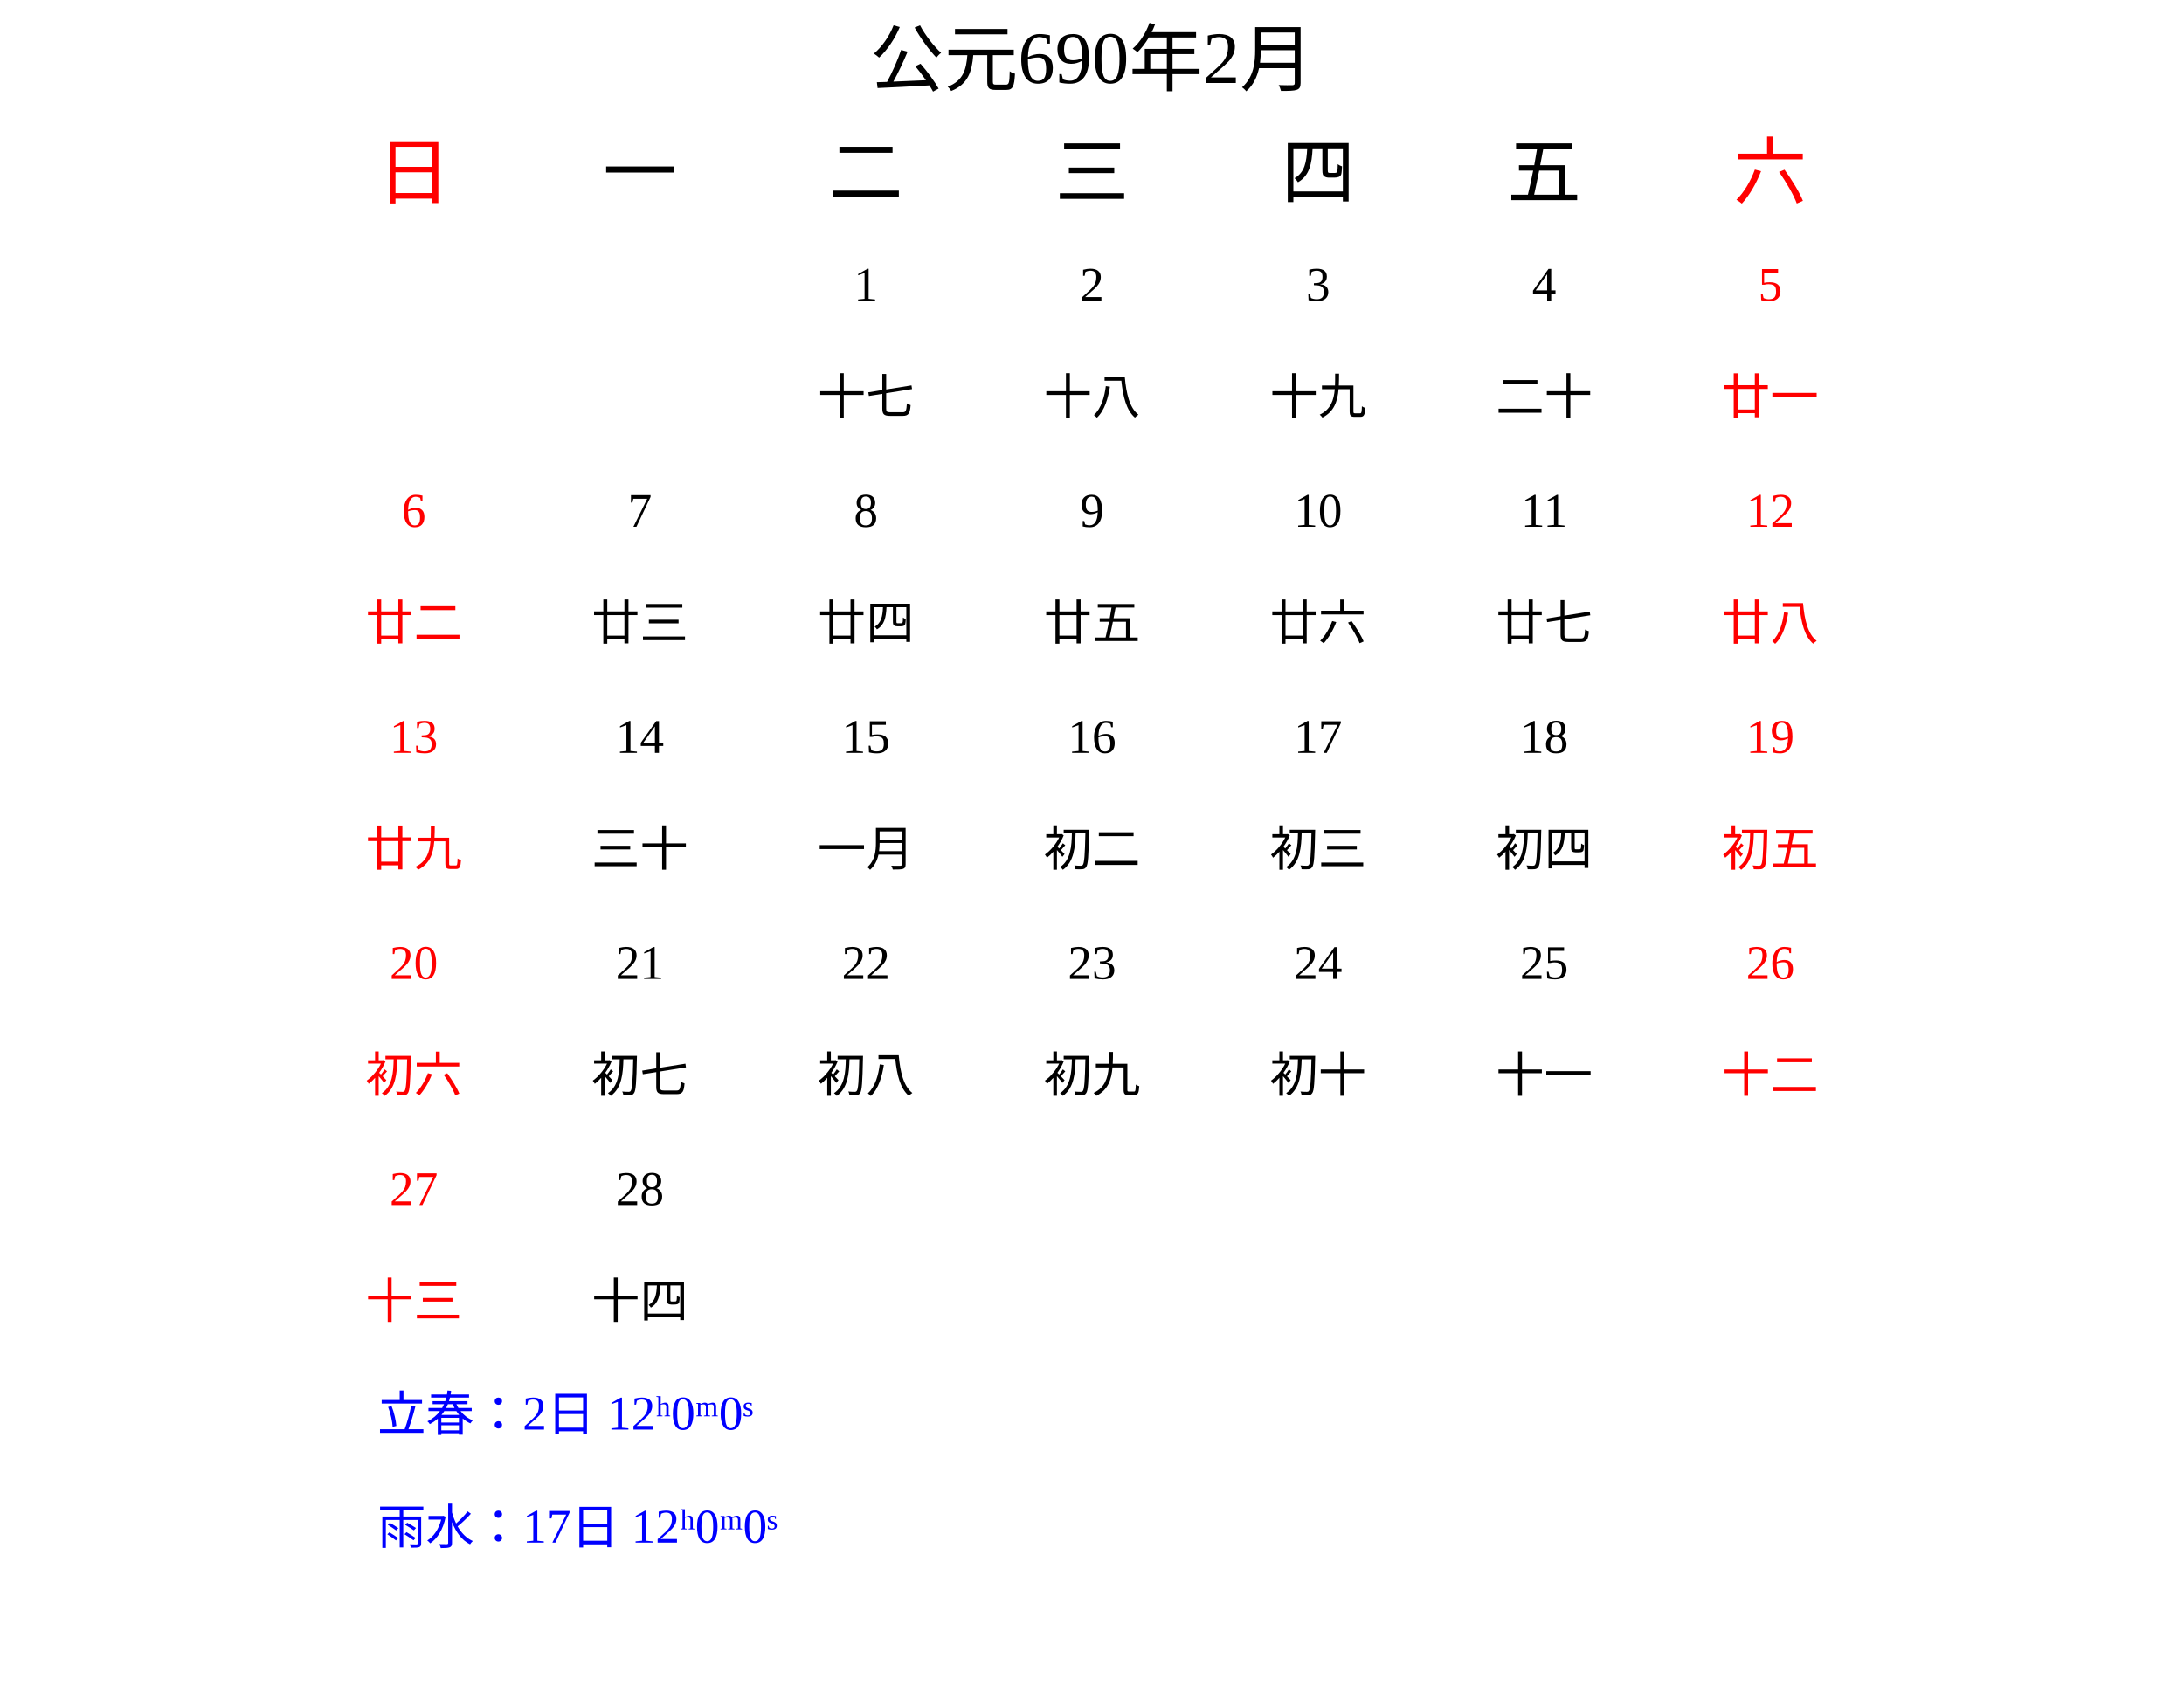
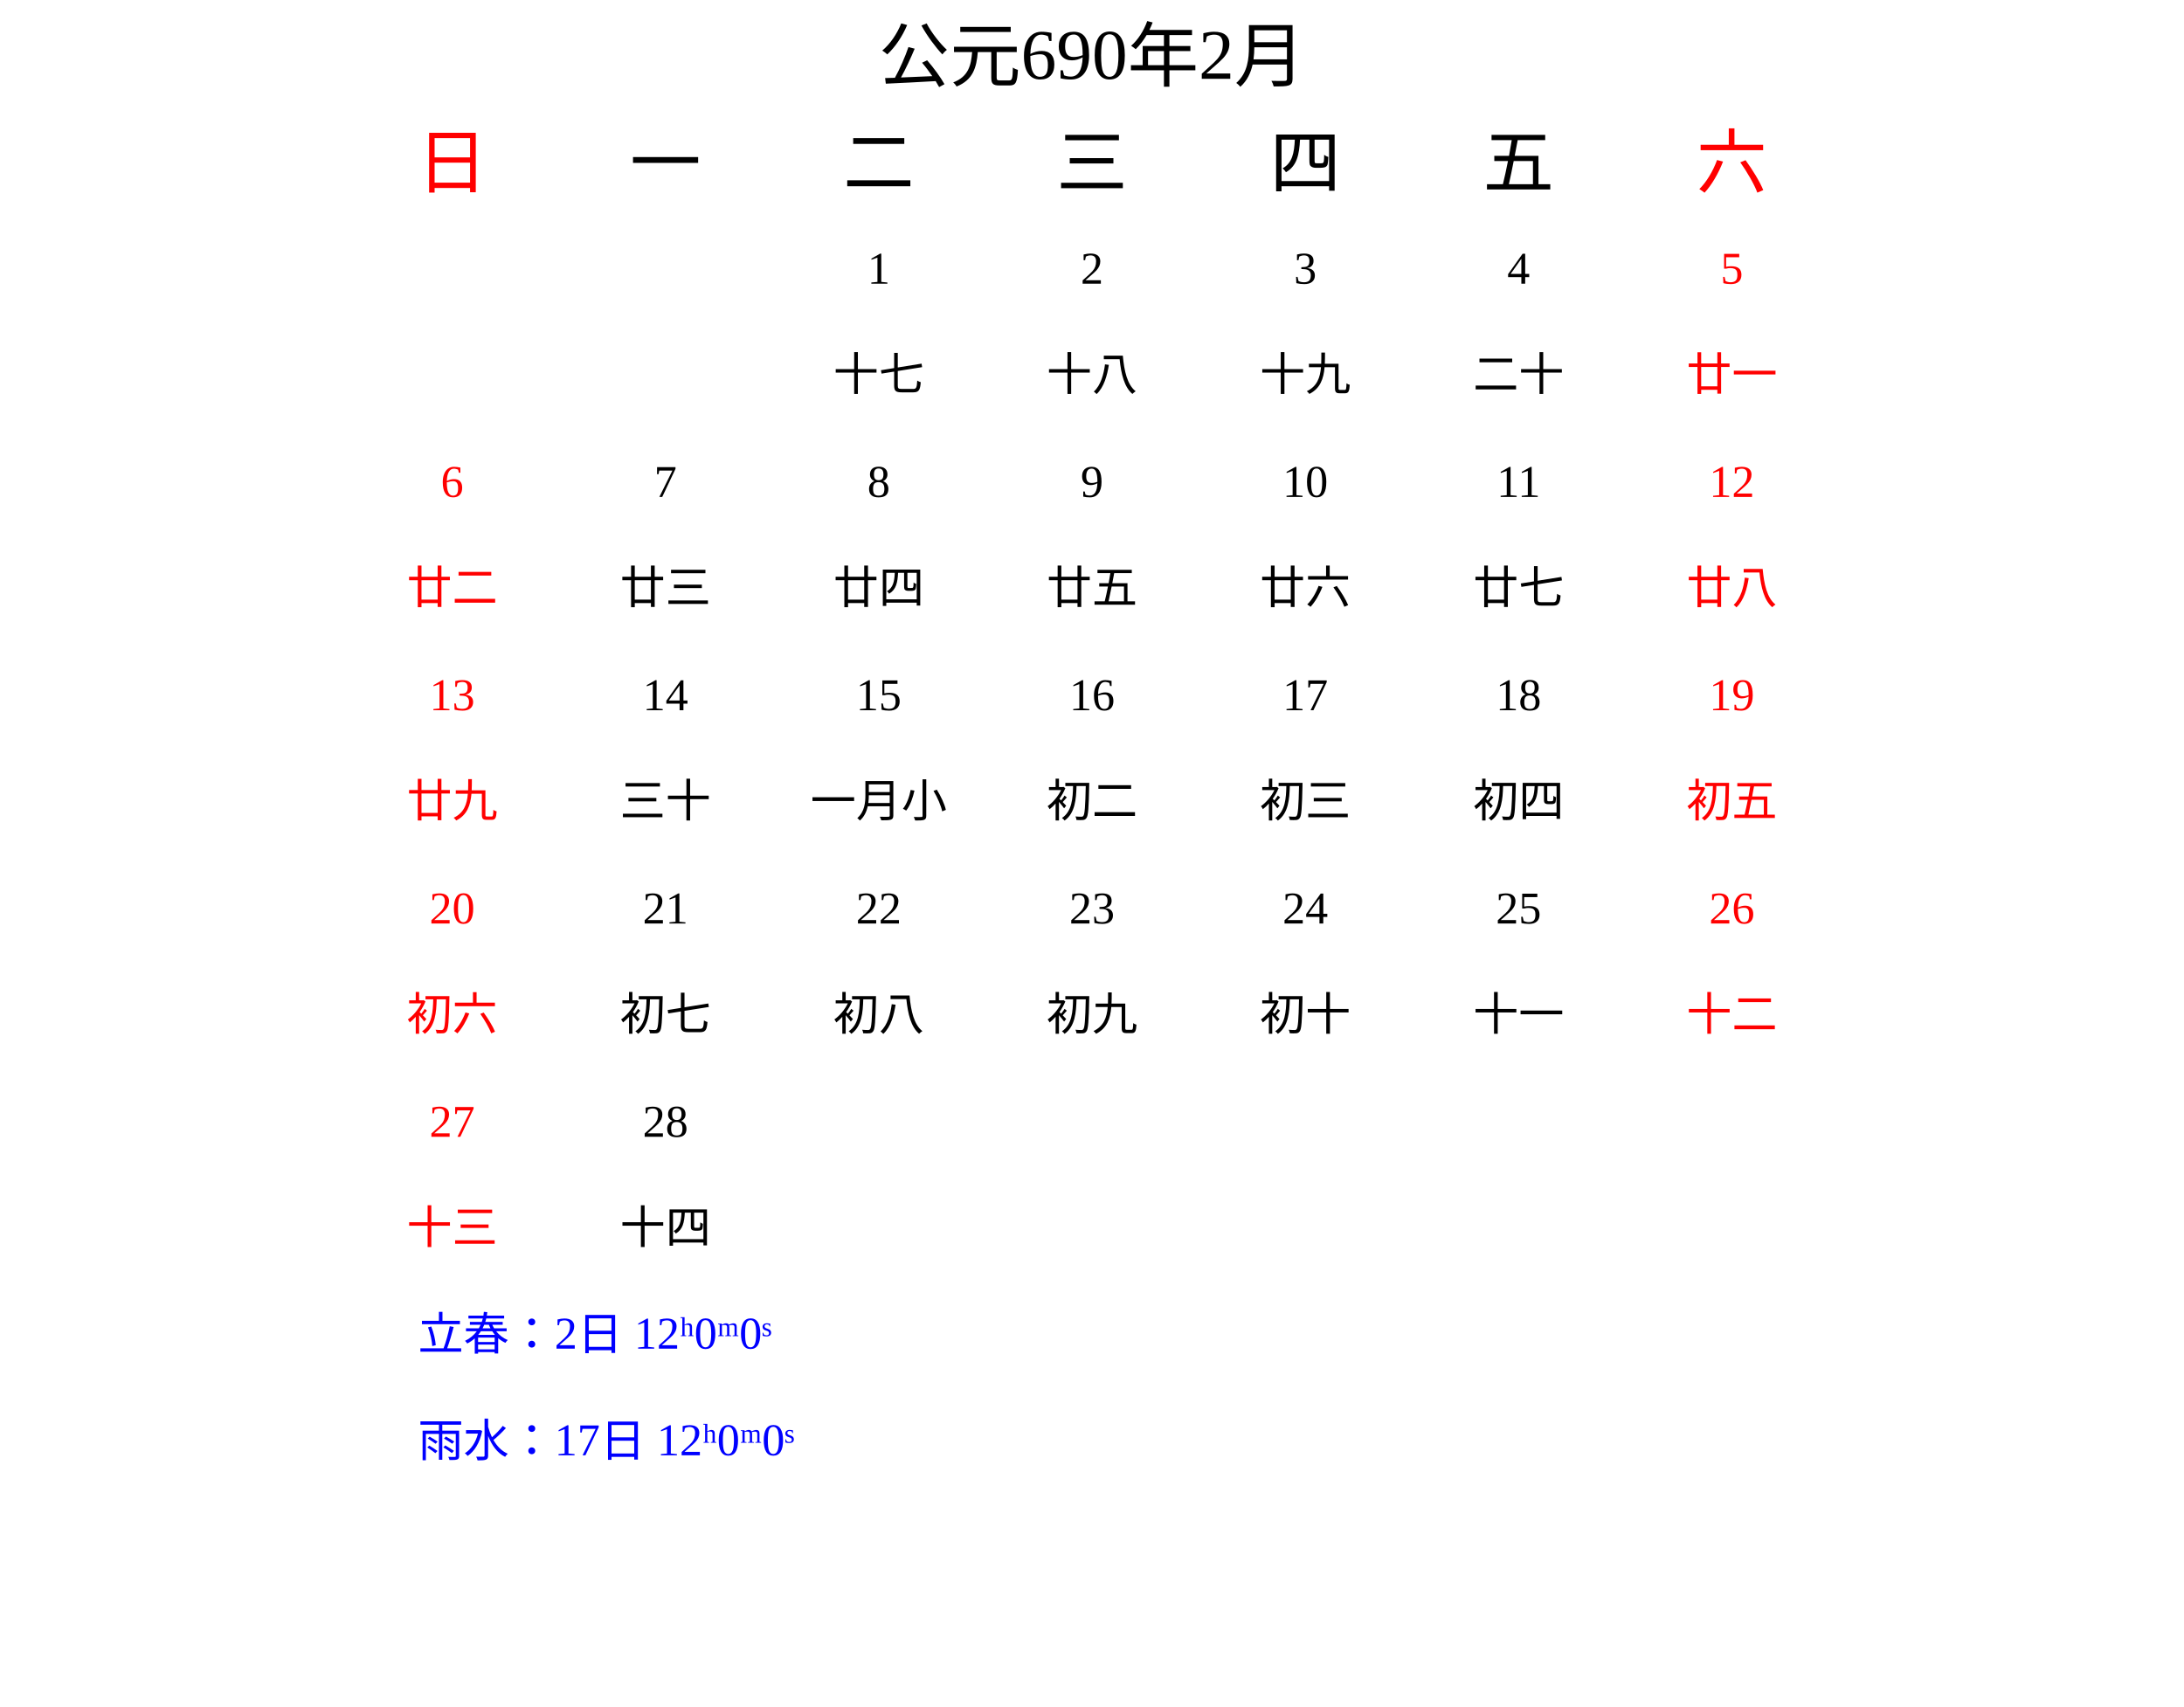
<svg xmlns="http://www.w3.org/2000/svg" width="1024" height="800">
-   <text x="512" y="40" style="font-size:26pt;fill:black;text-anchor:middle">公元690年2月</text>
-   <text x="194" y="93" style="font-size:26pt;fill:red;text-anchor:middle">日</text>
-   <text x="300" y="93" style="font-size:26pt;fill:black;text-anchor:middle">一</text>
-   <text x="406" y="93" style="font-size:26pt;fill:black;text-anchor:middle">二</text>
-   <text x="512" y="93" style="font-size:26pt;fill:black;text-anchor:middle">三</text>
-   <text x="618" y="93" style="font-size:26pt;fill:black;text-anchor:middle">四</text>
-   <text x="724" y="93" style="font-size:26pt;fill:black;text-anchor:middle">五</text>
-   <text x="830" y="93" style="font-size:26pt;fill:red;text-anchor:middle">六</text>
-   <text x="406" y="141" style="font-size:17pt;fill:black;text-anchor:middle">1</text>
-   <text x="406" y="194" style="font-size:17pt;fill:black;text-anchor:middle">十七</text>
-   <text x="512" y="141" style="font-size:17pt;fill:black;text-anchor:middle">2</text>
-   <text x="512" y="194" style="font-size:17pt;fill:black;text-anchor:middle">十八</text>
-   <text x="618" y="141" style="font-size:17pt;fill:black;text-anchor:middle">3</text>
-   <text x="618" y="194" style="font-size:17pt;fill:black;text-anchor:middle">十九</text>
-   <text x="724" y="141" style="font-size:17pt;fill:black;text-anchor:middle">4</text>
-   <text x="724" y="194" style="font-size:17pt;fill:black;text-anchor:middle">二十</text>
-   <text x="830" y="141" style="font-size:17pt;fill:red;text-anchor:middle">5</text>
-   <text x="830" y="194" style="font-size:17pt;fill:red;text-anchor:middle">廿一</text>
-   <text x="194" y="247" style="font-size:17pt;fill:red;text-anchor:middle">6</text>
-   <text x="194" y="300" style="font-size:17pt;fill:red;text-anchor:middle">廿二</text>
-   <text x="300" y="247" style="font-size:17pt;fill:black;text-anchor:middle">7</text>
-   <text x="300" y="300" style="font-size:17pt;fill:black;text-anchor:middle">廿三</text>
-   <text x="406" y="247" style="font-size:17pt;fill:black;text-anchor:middle">8</text>
-   <text x="406" y="300" style="font-size:17pt;fill:black;text-anchor:middle">廿四</text>
-   <text x="512" y="247" style="font-size:17pt;fill:black;text-anchor:middle">9</text>
-   <text x="512" y="300" style="font-size:17pt;fill:black;text-anchor:middle">廿五</text>
-   <text x="618" y="247" style="font-size:17pt;fill:black;text-anchor:middle">10</text>
-   <text x="618" y="300" style="font-size:17pt;fill:black;text-anchor:middle">廿六</text>
-   <text x="724" y="247" style="font-size:17pt;fill:black;text-anchor:middle">11</text>
-   <text x="724" y="300" style="font-size:17pt;fill:black;text-anchor:middle">廿七</text>
-   <text x="830" y="247" style="font-size:17pt;fill:red;text-anchor:middle">12</text>
-   <text x="830" y="300" style="font-size:17pt;fill:red;text-anchor:middle">廿八</text>
-   <text x="194" y="353" style="font-size:17pt;fill:red;text-anchor:middle">13</text>
-   <text x="194" y="406" style="font-size:17pt;fill:red;text-anchor:middle">廿九</text>
-   <text x="300" y="353" style="font-size:17pt;fill:black;text-anchor:middle">14</text>
-   <text x="300" y="406" style="font-size:17pt;fill:black;text-anchor:middle">三十</text>
-   <text x="406" y="353" style="font-size:17pt;fill:black;text-anchor:middle">15</text>
-   <text x="406" y="406" style="font-size:17pt;fill:black;text-anchor:middle">一月</text>
-   <text x="512" y="353" style="font-size:17pt;fill:black;text-anchor:middle">16</text>
-   <text x="512" y="406" style="font-size:17pt;fill:black;text-anchor:middle">初二</text>
-   <text x="618" y="353" style="font-size:17pt;fill:black;text-anchor:middle">17</text>
-   <text x="618" y="406" style="font-size:17pt;fill:black;text-anchor:middle">初三</text>
-   <text x="724" y="353" style="font-size:17pt;fill:black;text-anchor:middle">18</text>
-   <text x="724" y="406" style="font-size:17pt;fill:black;text-anchor:middle">初四</text>
-   <text x="830" y="353" style="font-size:17pt;fill:red;text-anchor:middle">19</text>
-   <text x="830" y="406" style="font-size:17pt;fill:red;text-anchor:middle">初五</text>
-   <text x="194" y="459" style="font-size:17pt;fill:red;text-anchor:middle">20</text>
-   <text x="194" y="512" style="font-size:17pt;fill:red;text-anchor:middle">初六</text>
-   <text x="300" y="459" style="font-size:17pt;fill:black;text-anchor:middle">21</text>
-   <text x="300" y="512" style="font-size:17pt;fill:black;text-anchor:middle">初七</text>
-   <text x="406" y="459" style="font-size:17pt;fill:black;text-anchor:middle">22</text>
-   <text x="406" y="512" style="font-size:17pt;fill:black;text-anchor:middle">初八</text>
-   <text x="512" y="459" style="font-size:17pt;fill:black;text-anchor:middle">23</text>
-   <text x="512" y="512" style="font-size:17pt;fill:black;text-anchor:middle">初九</text>
-   <text x="618" y="459" style="font-size:17pt;fill:black;text-anchor:middle">24</text>
-   <text x="618" y="512" style="font-size:17pt;fill:black;text-anchor:middle">初十</text>
-   <text x="724" y="459" style="font-size:17pt;fill:black;text-anchor:middle">25</text>
-   <text x="724" y="512" style="font-size:17pt;fill:black;text-anchor:middle">十一</text>
-   <text x="830" y="459" style="font-size:17pt;fill:red;text-anchor:middle">26</text>
-   <text x="830" y="512" style="font-size:17pt;fill:red;text-anchor:middle">十二</text>
-   <text x="194" y="565" style="font-size:17pt;fill:red;text-anchor:middle">27</text>
-   <text x="194" y="618" style="font-size:17pt;fill:red;text-anchor:middle">十三</text>
-   <text x="300" y="565" style="font-size:17pt;fill:black;text-anchor:middle">28</text>
-   <text x="300" y="618" style="font-size:17pt;fill:black;text-anchor:middle">十四</text>
-   <text x="177" y="671" style="font-size:17pt;fill:blue;text-anchor:left">立春：2日 12ʰ0ᵐ0ˢ</text>
-   <text x="177" y="724" style="font-size:17pt;fill:blue;text-anchor:left">雨水：17日 12ʰ0ᵐ0ˢ</text>
+   <text x="512" y="38" style="font-size:25pt;fill:black;text-anchor:middle">公元690年2月</text>
+   <text x="212" y="88" style="font-size:25pt;fill:red;text-anchor:middle">日</text>
+   <text x="312" y="88" style="font-size:25pt;fill:black;text-anchor:middle">一</text>
+   <text x="412" y="88" style="font-size:25pt;fill:black;text-anchor:middle">二</text>
+   <text x="512" y="88" style="font-size:25pt;fill:black;text-anchor:middle">三</text>
+   <text x="612" y="88" style="font-size:25pt;fill:black;text-anchor:middle">四</text>
+   <text x="712" y="88" style="font-size:25pt;fill:black;text-anchor:middle">五</text>
+   <text x="812" y="88" style="font-size:25pt;fill:red;text-anchor:middle">六</text>
+   <text x="412" y="133" style="font-size:16pt;fill:black;text-anchor:middle">1</text>
+   <text x="412" y="183" style="font-size:16pt;fill:black;text-anchor:middle">十七</text>
+   <text x="512" y="133" style="font-size:16pt;fill:black;text-anchor:middle">2</text>
+   <text x="512" y="183" style="font-size:16pt;fill:black;text-anchor:middle">十八</text>
+   <text x="612" y="133" style="font-size:16pt;fill:black;text-anchor:middle">3</text>
+   <text x="612" y="183" style="font-size:16pt;fill:black;text-anchor:middle">十九</text>
+   <text x="712" y="133" style="font-size:16pt;fill:black;text-anchor:middle">4</text>
+   <text x="712" y="183" style="font-size:16pt;fill:black;text-anchor:middle">二十</text>
+   <text x="812" y="133" style="font-size:16pt;fill:red;text-anchor:middle">5</text>
+   <text x="812" y="183" style="font-size:16pt;fill:red;text-anchor:middle">廿一</text>
+   <text x="212" y="233" style="font-size:16pt;fill:red;text-anchor:middle">6</text>
+   <text x="212" y="283" style="font-size:16pt;fill:red;text-anchor:middle">廿二</text>
+   <text x="312" y="233" style="font-size:16pt;fill:black;text-anchor:middle">7</text>
+   <text x="312" y="283" style="font-size:16pt;fill:black;text-anchor:middle">廿三</text>
+   <text x="412" y="233" style="font-size:16pt;fill:black;text-anchor:middle">8</text>
+   <text x="412" y="283" style="font-size:16pt;fill:black;text-anchor:middle">廿四</text>
+   <text x="512" y="233" style="font-size:16pt;fill:black;text-anchor:middle">9</text>
+   <text x="512" y="283" style="font-size:16pt;fill:black;text-anchor:middle">廿五</text>
+   <text x="612" y="233" style="font-size:16pt;fill:black;text-anchor:middle">10</text>
+   <text x="612" y="283" style="font-size:16pt;fill:black;text-anchor:middle">廿六</text>
+   <text x="712" y="233" style="font-size:16pt;fill:black;text-anchor:middle">11</text>
+   <text x="712" y="283" style="font-size:16pt;fill:black;text-anchor:middle">廿七</text>
+   <text x="812" y="233" style="font-size:16pt;fill:red;text-anchor:middle">12</text>
+   <text x="812" y="283" style="font-size:16pt;fill:red;text-anchor:middle">廿八</text>
+   <text x="212" y="333" style="font-size:16pt;fill:red;text-anchor:middle">13</text>
+   <text x="212" y="383" style="font-size:16pt;fill:red;text-anchor:middle">廿九</text>
+   <text x="312" y="333" style="font-size:16pt;fill:black;text-anchor:middle">14</text>
+   <text x="312" y="383" style="font-size:16pt;fill:black;text-anchor:middle">三十</text>
+   <text x="412" y="333" style="font-size:16pt;fill:black;text-anchor:middle">15</text>
+   <text x="412" y="383" style="font-size:16pt;fill:black;text-anchor:middle">一月小</text>
+   <text x="512" y="333" style="font-size:16pt;fill:black;text-anchor:middle">16</text>
+   <text x="512" y="383" style="font-size:16pt;fill:black;text-anchor:middle">初二</text>
+   <text x="612" y="333" style="font-size:16pt;fill:black;text-anchor:middle">17</text>
+   <text x="612" y="383" style="font-size:16pt;fill:black;text-anchor:middle">初三</text>
+   <text x="712" y="333" style="font-size:16pt;fill:black;text-anchor:middle">18</text>
+   <text x="712" y="383" style="font-size:16pt;fill:black;text-anchor:middle">初四</text>
+   <text x="812" y="333" style="font-size:16pt;fill:red;text-anchor:middle">19</text>
+   <text x="812" y="383" style="font-size:16pt;fill:red;text-anchor:middle">初五</text>
+   <text x="212" y="433" style="font-size:16pt;fill:red;text-anchor:middle">20</text>
+   <text x="212" y="483" style="font-size:16pt;fill:red;text-anchor:middle">初六</text>
+   <text x="312" y="433" style="font-size:16pt;fill:black;text-anchor:middle">21</text>
+   <text x="312" y="483" style="font-size:16pt;fill:black;text-anchor:middle">初七</text>
+   <text x="412" y="433" style="font-size:16pt;fill:black;text-anchor:middle">22</text>
+   <text x="412" y="483" style="font-size:16pt;fill:black;text-anchor:middle">初八</text>
+   <text x="512" y="433" style="font-size:16pt;fill:black;text-anchor:middle">23</text>
+   <text x="512" y="483" style="font-size:16pt;fill:black;text-anchor:middle">初九</text>
+   <text x="612" y="433" style="font-size:16pt;fill:black;text-anchor:middle">24</text>
+   <text x="612" y="483" style="font-size:16pt;fill:black;text-anchor:middle">初十</text>
+   <text x="712" y="433" style="font-size:16pt;fill:black;text-anchor:middle">25</text>
+   <text x="712" y="483" style="font-size:16pt;fill:black;text-anchor:middle">十一</text>
+   <text x="812" y="433" style="font-size:16pt;fill:red;text-anchor:middle">26</text>
+   <text x="812" y="483" style="font-size:16pt;fill:red;text-anchor:middle">十二</text>
+   <text x="212" y="533" style="font-size:16pt;fill:red;text-anchor:middle">27</text>
+   <text x="212" y="583" style="font-size:16pt;fill:red;text-anchor:middle">十三</text>
+   <text x="312" y="533" style="font-size:16pt;fill:black;text-anchor:middle">28</text>
+   <text x="312" y="583" style="font-size:16pt;fill:black;text-anchor:middle">十四</text>
+   <text x="196" y="633" style="font-size:16pt;fill:blue;text-anchor:left">立春：2日 12ʰ0ᵐ0ˢ</text>
+   <text x="196" y="683" style="font-size:16pt;fill:blue;text-anchor:left">雨水：17日 12ʰ0ᵐ0ˢ</text>
</svg>
